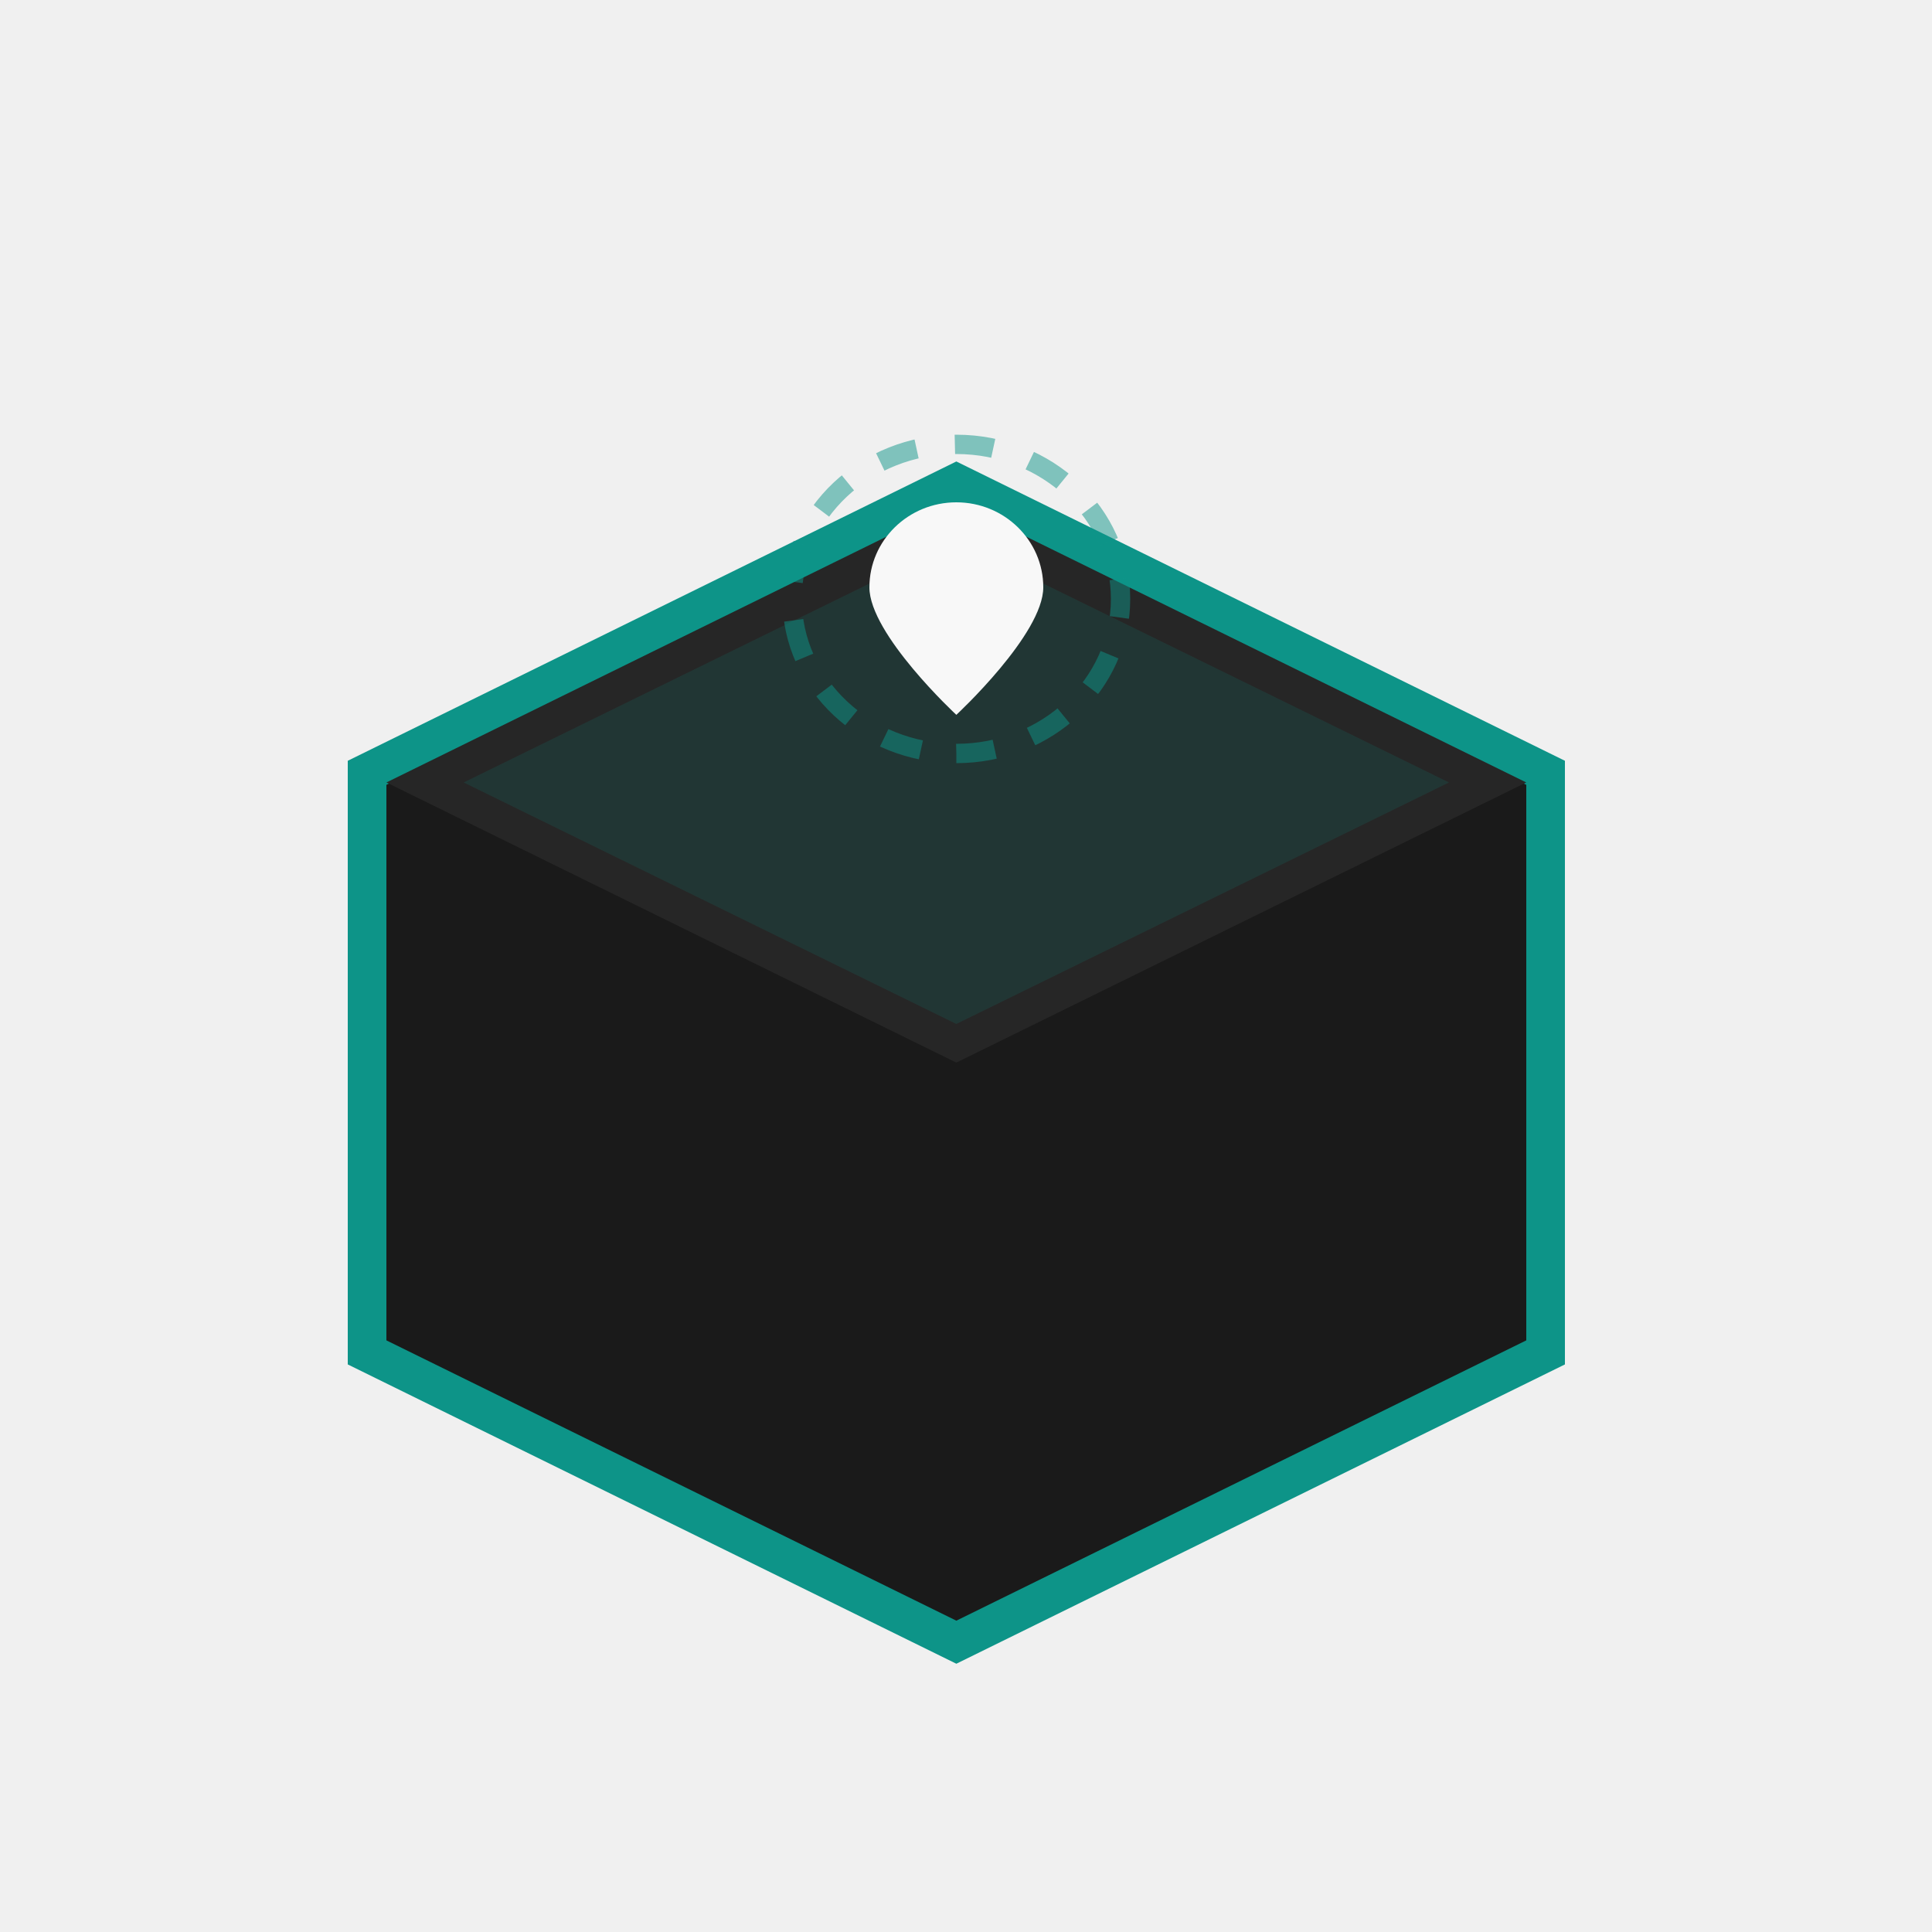
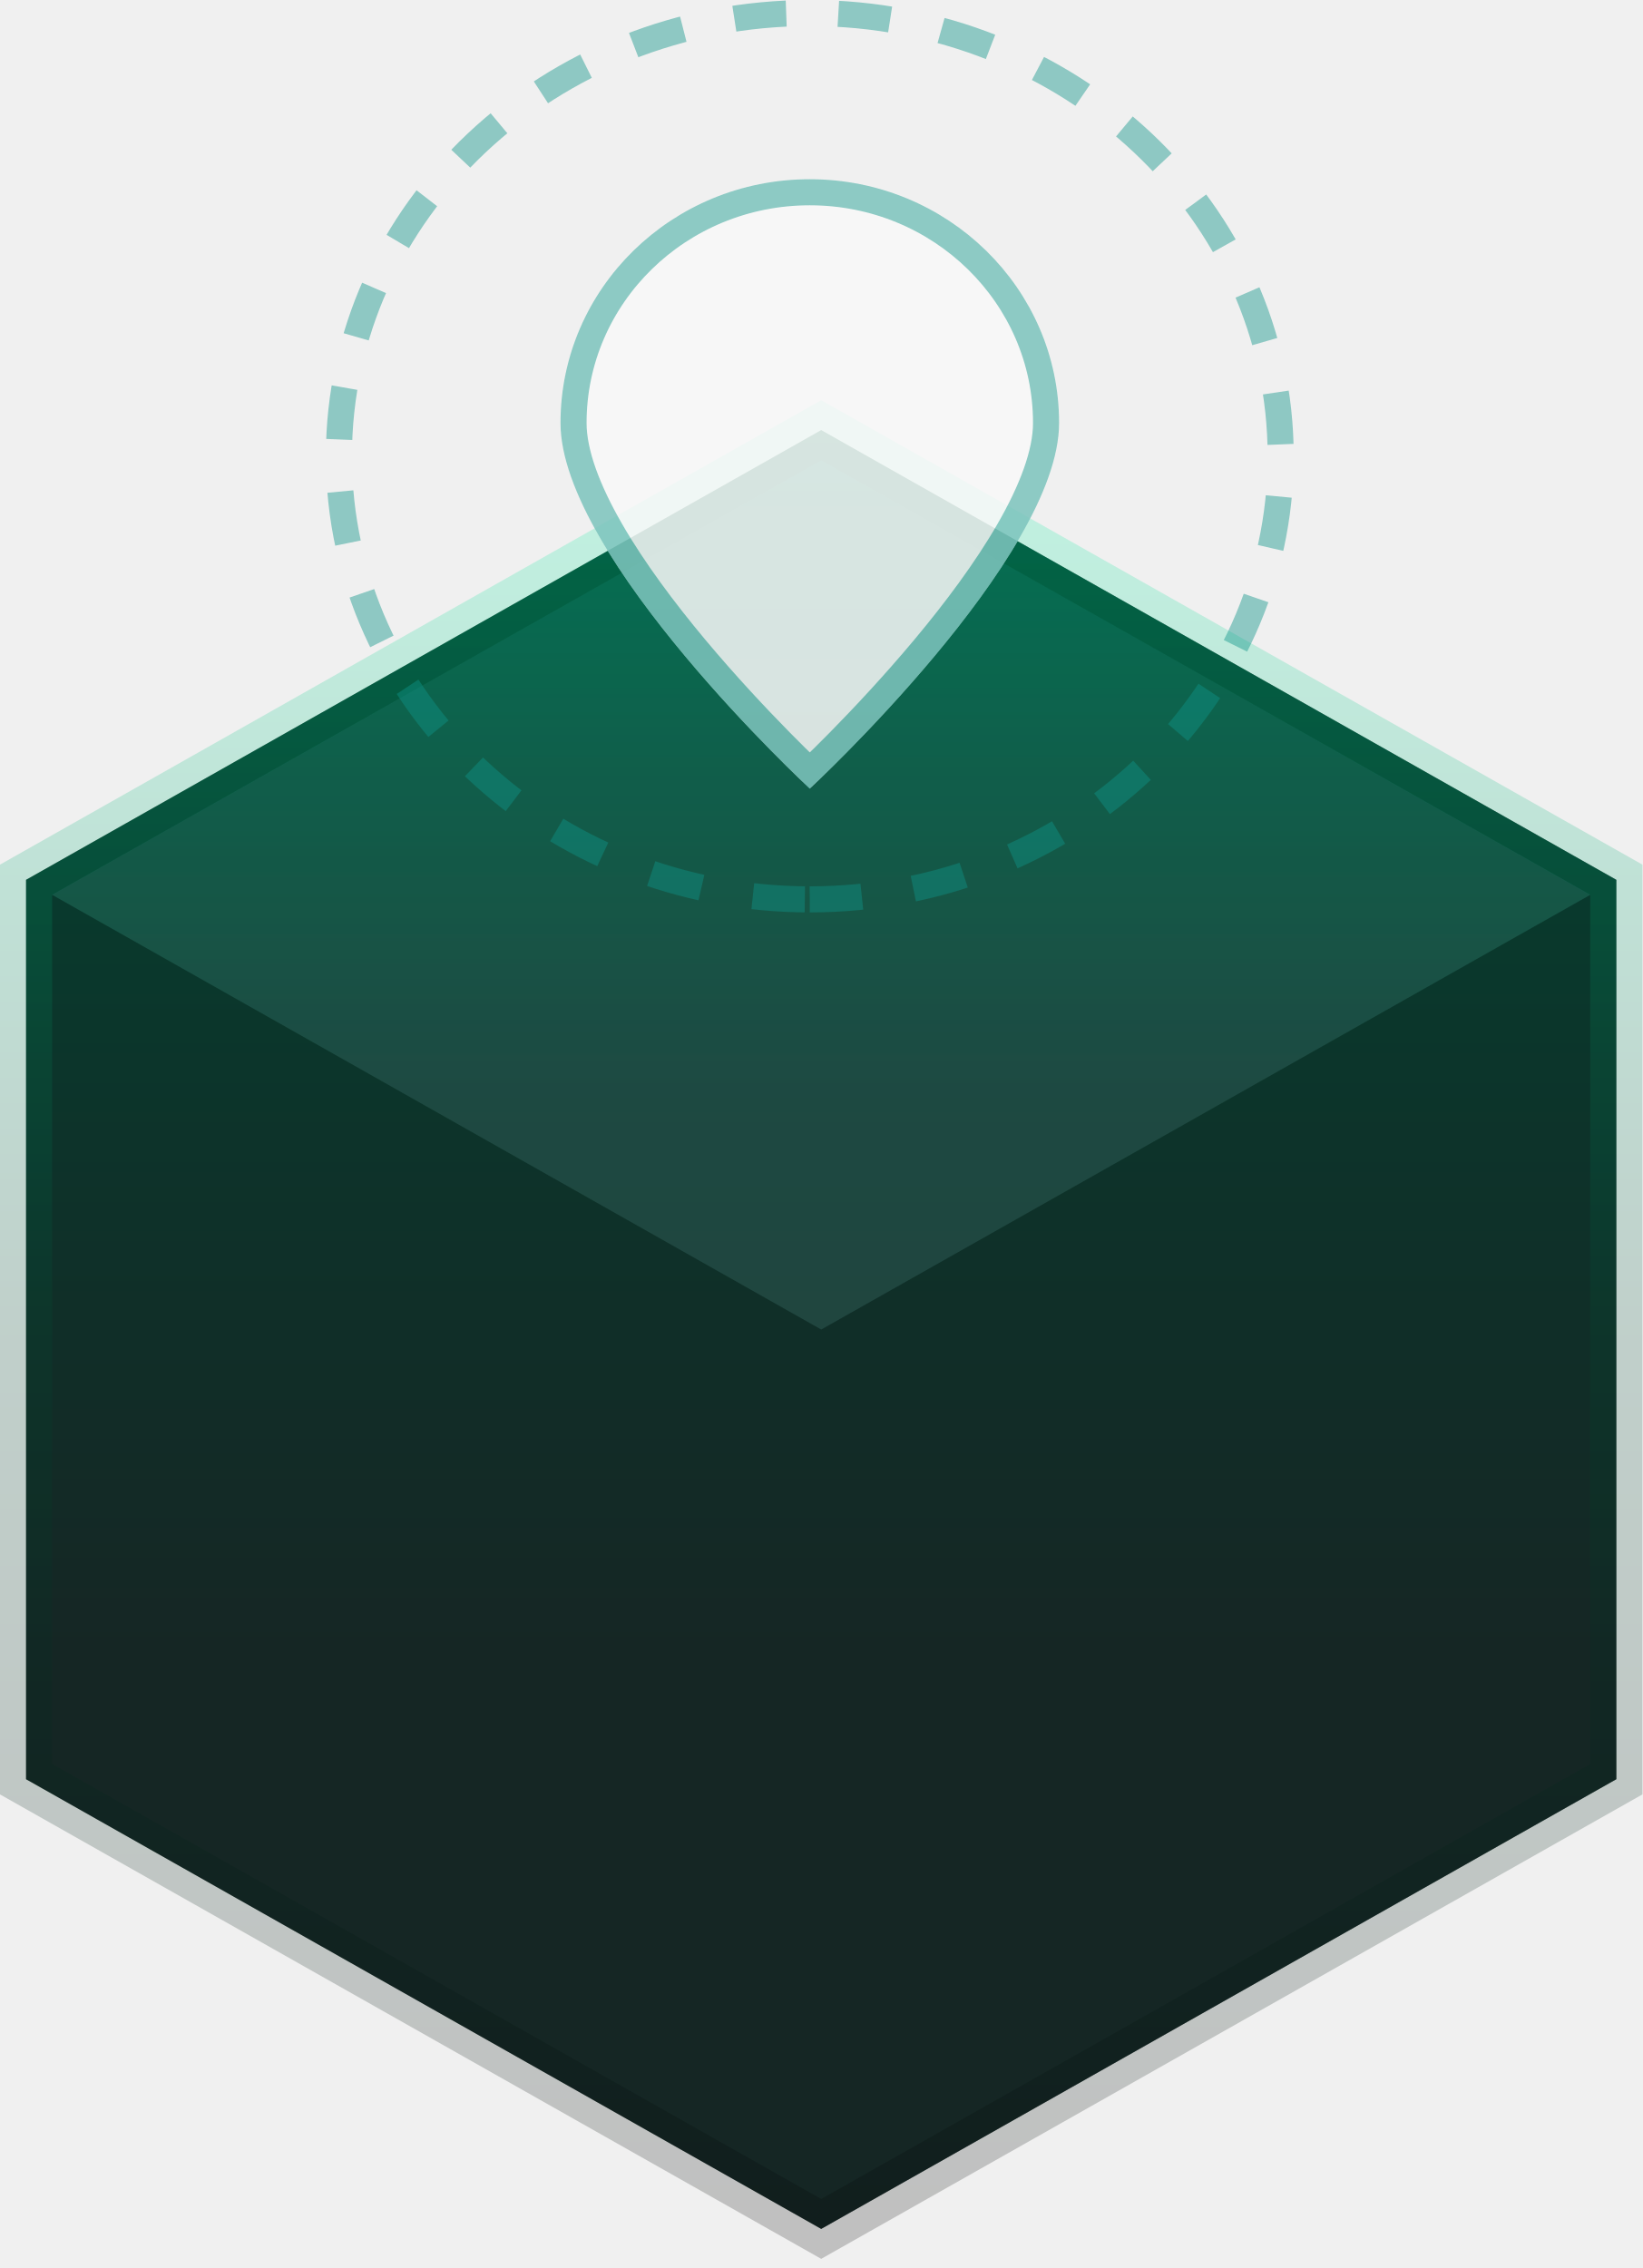
- <svg xmlns="http://www.w3.org/2000/svg" width="100" height="100" viewBox="0 0 100 100" fill="none">
-   <g clip-path="url(#clip0_1384_22)">
-     <path d="M49.5 25L80 40V70L49.5 85L19 70V40L49.5 25Z" fill="#1A1A1A" stroke="#0D9488" stroke-width="2" />
-     <path d="M49.5 26L79 40.5L49.5 55L20 40.5L49.5 26Z" fill="#262626" />
-     <path opacity="0.5" d="M49.5 39C54.194 39 58 35.418 58 31C58 26.582 54.194 23 49.5 23C44.806 23 41 26.582 41 31C41 35.418 44.806 39 49.5 39Z" stroke="#0D9488" stroke-dasharray="2 2" />
-     <path d="M24 40.5L49.5 28L75 40.5L49.5 53L24 40.5Z" fill="#0D9488" fill-opacity="0.15" />
-     <path d="M49.5 26C47.015 26 45 27.97 45 30.4C45 32.83 49.5 37 49.5 37C49.5 37 54 32.83 54 30.4C54 27.97 51.985 26 49.5 26Z" fill="#F8F8F8" />
+ <svg xmlns="http://www.w3.org/2000/svg" width="63" height="87" viewBox="0 0 63 87" fill="none">
+   <path d="M31.5 16.5L62 33.75V68.25L31.5 85.5L1 68.25V33.75L31.5 16.5Z" fill="black" />
+   <path d="M31.5 16.5L62 33.75V68.25L31.5 85.5L1 68.25V33.75L31.5 16.5Z" fill="#0D9488" fill-opacity="0.15" />
+   <path d="M31.5 16.5L62 33.75V68.25L31.5 85.5L1 68.25V33.75L31.5 16.5Z" fill="url(#paint0_linear_1396_9)" fill-opacity="0.2" />
+   <path d="M31.5 16.5L62 33.75V68.25L31.5 85.5L1 68.25V33.75L31.5 16.5Z" stroke="url(#paint1_linear_1396_9)" stroke-opacity="0.2" stroke-width="2" />
+   <path d="M31.5 17.65L61 34.325L31.5 51L2 34.325L31.5 17.65Z" fill="#0D9488" fill-opacity="0.15" />
+   <path d="M31.5 17.65L61 34.325L31.5 51L2 34.325L31.5 17.65Z" fill="url(#paint2_linear_1396_9)" fill-opacity="0.2" />
+   <g opacity="0.86">
+     <path opacity="0.5" d="M31.062 34.5C41.038 34.5 49.125 26.889 49.125 17.5C49.125 8.111 41.038 0.5 31.062 0.5C21.087 0.5 13 8.111 13 17.5C13 26.889 21.087 34.5 31.062 34.5Z" stroke="#0D9488" stroke-dasharray="2 2" />
+     <path d="M31.062 6.875C25.781 6.875 21.5 11.061 21.5 16.225C21.5 21.389 31.062 30.25 31.062 30.25C31.062 30.25 40.625 21.389 40.625 16.225C40.625 11.061 36.344 6.875 31.062 6.875Z" fill="#F8F8F8" />
+     <path d="M31.062 7.375C36.078 7.375 40.125 11.348 40.125 16.225C40.125 17.381 39.582 18.81 38.697 20.346C37.821 21.868 36.646 23.435 35.46 24.854C34.276 26.27 33.09 27.53 32.2 28.435C31.756 28.887 31.385 29.249 31.126 29.499C31.104 29.52 31.083 29.54 31.062 29.56C31.042 29.54 31.021 29.52 30.999 29.499C30.74 29.249 30.369 28.887 29.925 28.435C29.035 27.53 27.849 26.27 26.665 24.854C25.479 23.435 24.304 21.868 23.428 20.346C22.543 18.81 22 17.381 22 16.225C22 11.348 26.047 7.375 31.062 7.375Z" stroke="#0D9488" stroke-opacity="0.52" />
  </g>
  <defs>
-     <clipPath id="clip0_1384_22">
-       <rect width="100" height="100" fill="white" />
-     </clipPath>
+     <linearGradient id="paint0_linear_1396_9" x1="31.5" y1="16.5" x2="31.5" y2="85.5" gradientUnits="userSpaceOnUse">
+       <stop stop-color="#00FFAA" />
+       <stop offset="0.673" stop-color="#666666" />
+     </linearGradient>
+     <linearGradient id="paint1_linear_1396_9" x1="31.5" y1="16.5" x2="31.5" y2="85.5" gradientUnits="userSpaceOnUse">
+       <stop stop-color="#00FFAA" />
+       <stop offset="0.5" stop-color="#004E34" />
+       <stop offset="1" />
+     </linearGradient>
+     <linearGradient id="paint2_linear_1396_9" x1="31.5" y1="17.65" x2="31.5" y2="51" gradientUnits="userSpaceOnUse">
+       <stop stop-color="#00FFAA" />
+       <stop offset="0.716" stop-color="#666666" />
+     </linearGradient>
  </defs>
</svg>
